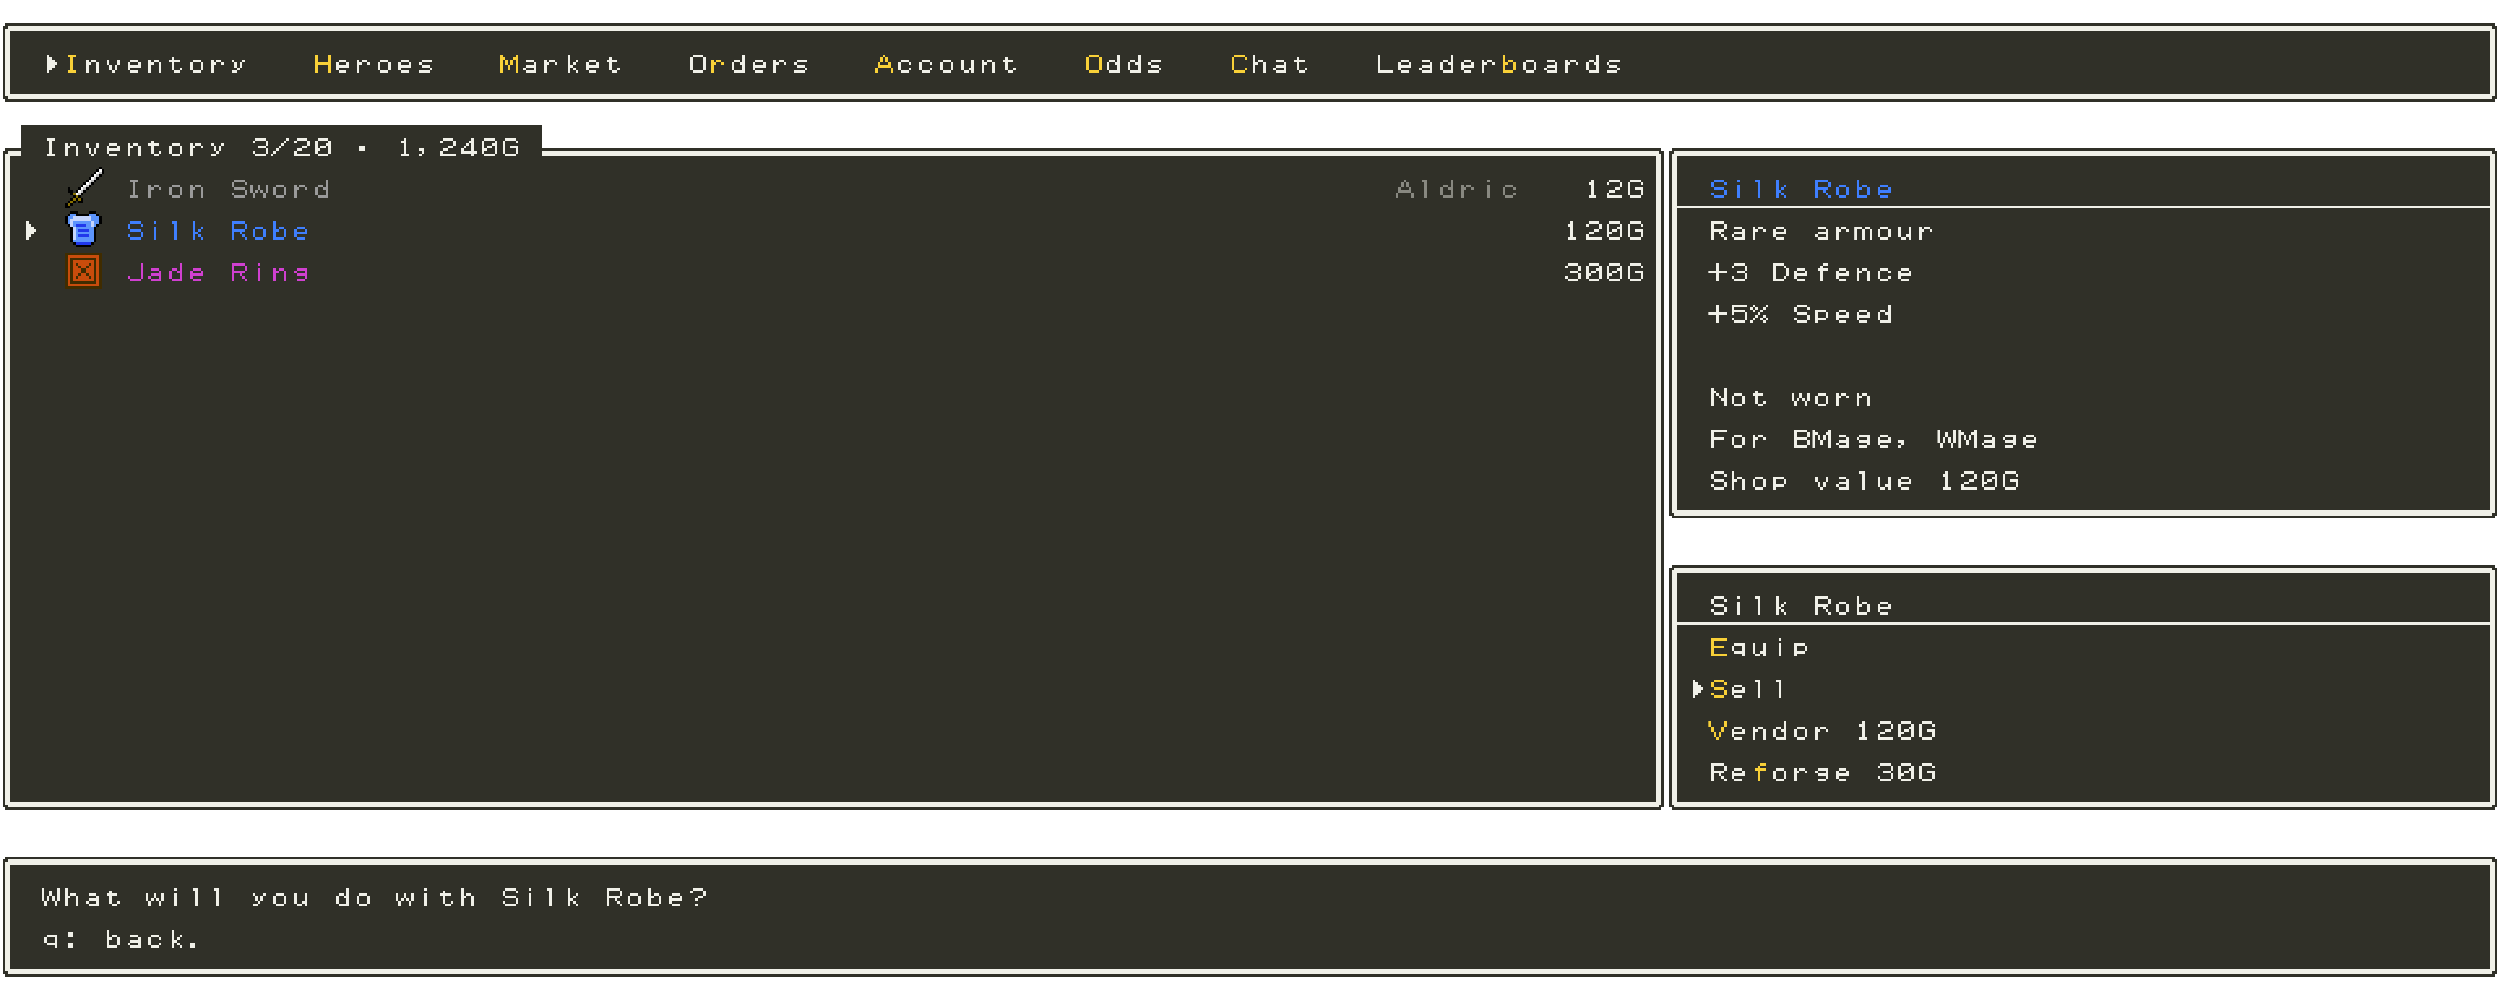
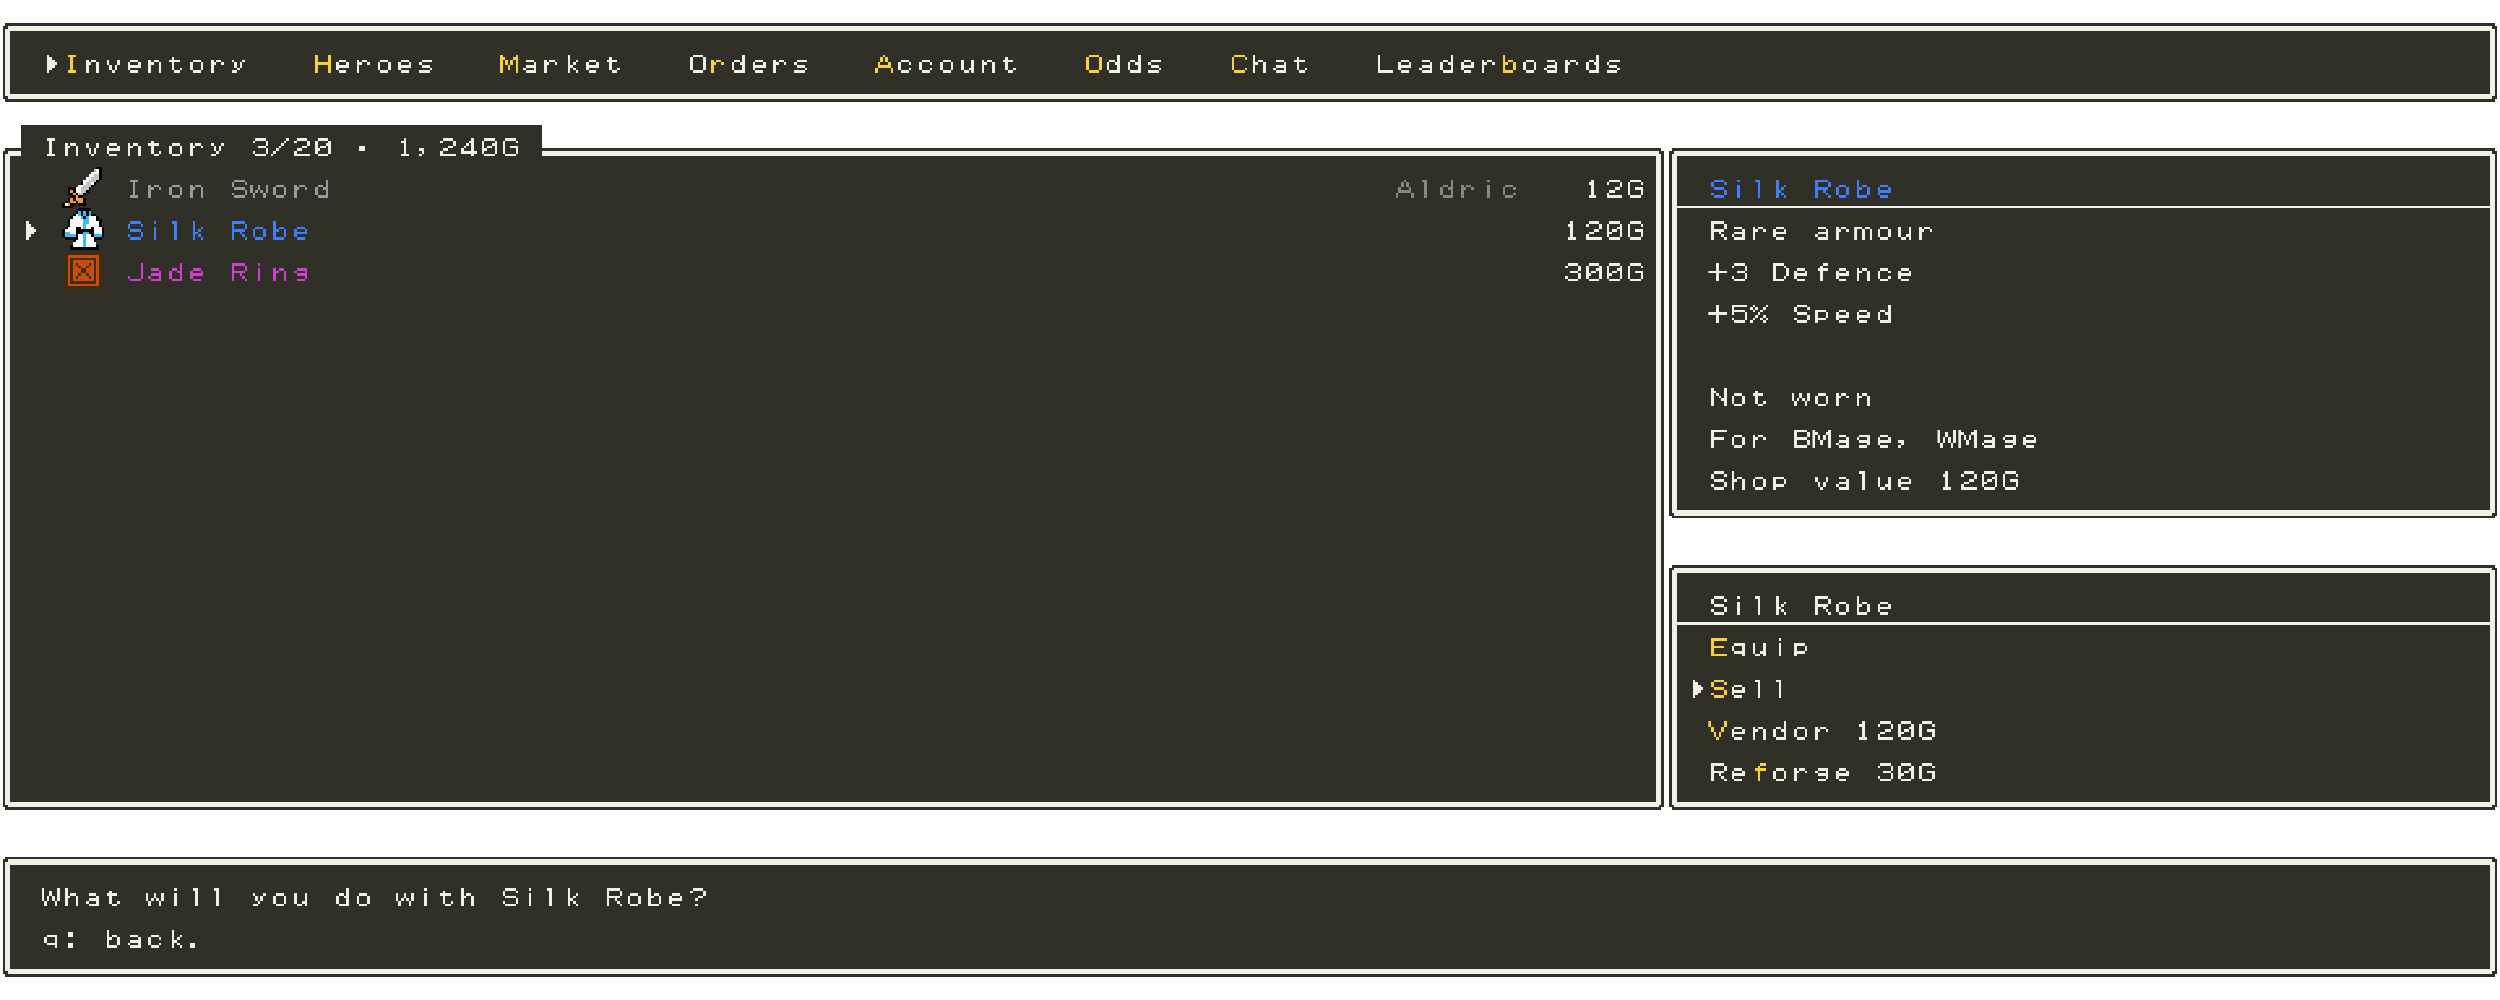
<svg xmlns="http://www.w3.org/2000/svg" viewBox="0 0 960 384" width="960" height="384" shape-rendering="crispEdges">
  <defs>
    <symbol id="g0">
      <path d="M2 5h1v1h-1zM2 6h2v1h-2zM2 7h3v1h-3zM2 8h4v1h-4zM2 9h3v1h-3zM2 10h2v1h-2zM2 11h1v1h-1z" />
    </symbol>
    <symbol id="g1">
      <path d="M2 5h3v1h-3zM3 6h1v1h-1zM3 7h1v1h-1zM3 8h1v1h-1zM3 9h1v1h-1zM3 10h1v1h-1zM2 11h3v1h-3z" />
    </symbol>
    <symbol id="g2">
      <path d="M1 7h1v1h-1zM3 7h2v1h-2zM1 8h2v1h-2zM5 8h1v1h-1zM1 9h1v1h-1zM5 9h1v1h-1zM1 10h1v1h-1zM5 10h1v1h-1zM1 11h1v1h-1zM5 11h1v1h-1z" />
    </symbol>
    <symbol id="g3">
      <path d="M1 7h1v1h-1zM5 7h1v1h-1zM1 8h1v1h-1zM5 8h1v1h-1zM2 9h1v1h-1zM4 9h1v1h-1zM2 10h1v1h-1zM4 10h1v1h-1zM3 11h1v1h-1z" />
    </symbol>
    <symbol id="g4">
      <path d="M2 7h3v1h-3zM1 8h1v1h-1zM5 8h1v1h-1zM1 9h5v1h-5zM1 10h1v1h-1zM2 11h3v1h-3z" />
    </symbol>
    <symbol id="g5">
      <path d="M2 6h1v1h-1zM1 7h4v1h-4zM2 8h1v1h-1zM2 9h1v1h-1zM2 10h1v1h-1zM5 10h1v1h-1zM3 11h2v1h-2z" />
    </symbol>
    <symbol id="g6">
      <path d="M2 7h3v1h-3zM1 8h1v1h-1zM5 8h1v1h-1zM1 9h1v1h-1zM5 9h1v1h-1zM1 10h1v1h-1zM5 10h1v1h-1zM2 11h3v1h-3z" />
    </symbol>
    <symbol id="g7">
      <path d="M1 7h1v1h-1zM3 7h2v1h-2zM1 8h2v1h-2zM5 8h1v1h-1zM1 9h1v1h-1zM1 10h1v1h-1zM1 11h1v1h-1z" />
    </symbol>
    <symbol id="g8">
      <path d="M1 7h1v1h-1zM5 7h1v1h-1zM2 8h1v1h-1zM4 8h1v1h-1zM2 9h1v1h-1zM4 9h1v1h-1zM3 10h1v1h-1zM1 11h2v1h-2z" />
    </symbol>
    <symbol id="g9">
      <path d="M1 5h1v1h-1zM6 5h1v1h-1zM1 6h1v1h-1zM6 6h1v1h-1zM1 7h1v1h-1zM6 7h1v1h-1zM1 8h6v1h-6zM1 9h1v1h-1zM6 9h1v1h-1zM1 10h1v1h-1zM6 10h1v1h-1zM1 11h1v1h-1zM6 11h1v1h-1z" />
    </symbol>
    <symbol id="g10">
      <path d="M2 7h4v1h-4zM1 8h1v1h-1zM2 9h3v1h-3zM5 10h1v1h-1zM1 11h4v1h-4z" />
    </symbol>
    <symbol id="g11">
      <path d="M0 5h1v1h-1zM6 5h1v1h-1zM0 6h2v1h-2zM5 6h2v1h-2zM0 7h1v1h-1zM2 7h1v1h-1zM4 7h1v1h-1zM6 7h1v1h-1zM0 8h1v1h-1zM2 8h1v1h-1zM4 8h1v1h-1zM6 8h1v1h-1zM0 9h1v1h-1zM3 9h1v1h-1zM6 9h1v1h-1zM0 10h1v1h-1zM3 10h1v1h-1zM6 10h1v1h-1zM0 11h1v1h-1zM6 11h1v1h-1z" />
    </symbol>
    <symbol id="g12">
      <path d="M2 7h3v1h-3zM5 8h1v1h-1zM2 9h4v1h-4zM1 10h1v1h-1zM5 10h1v1h-1zM2 11h4v1h-4z" />
    </symbol>
    <symbol id="g13">
      <path d="M2 5h1v1h-1zM2 6h1v1h-1zM2 7h1v1h-1zM5 7h1v1h-1zM2 8h1v1h-1zM4 8h1v1h-1zM2 9h2v1h-2zM2 10h1v1h-1zM4 10h1v1h-1zM2 11h1v1h-1zM5 11h1v1h-1z" />
    </symbol>
    <symbol id="g14">
      <path d="M2 5h4v1h-4zM1 6h1v1h-1zM6 6h1v1h-1zM1 7h1v1h-1zM6 7h1v1h-1zM1 8h1v1h-1zM6 8h1v1h-1zM1 9h1v1h-1zM6 9h1v1h-1zM1 10h1v1h-1zM6 10h1v1h-1zM2 11h4v1h-4z" />
    </symbol>
    <symbol id="g15">
      <path d="M5 5h1v1h-1zM5 6h1v1h-1zM2 7h2v1h-2zM5 7h1v1h-1zM1 8h1v1h-1zM4 8h2v1h-2zM1 9h1v1h-1zM5 9h1v1h-1zM1 10h1v1h-1zM5 10h1v1h-1zM2 11h4v1h-4z" />
    </symbol>
    <symbol id="g16">
      <path d="M3 5h1v1h-1zM2 6h1v1h-1zM4 6h1v1h-1zM2 7h1v1h-1zM4 7h1v1h-1zM1 8h1v1h-1zM5 8h1v1h-1zM1 9h5v1h-5zM0 10h1v1h-1zM6 10h1v1h-1zM0 11h1v1h-1zM6 11h1v1h-1z" />
    </symbol>
    <symbol id="g17">
      <path d="M2 7h3v1h-3zM1 8h1v1h-1zM5 8h1v1h-1zM1 9h1v1h-1zM1 10h1v1h-1zM5 10h1v1h-1zM2 11h3v1h-3z" />
    </symbol>
    <symbol id="g18">
      <path d="M1 7h1v1h-1zM5 7h1v1h-1zM1 8h1v1h-1zM5 8h1v1h-1zM1 9h1v1h-1zM5 9h1v1h-1zM1 10h1v1h-1zM4 10h2v1h-2zM2 11h2v1h-2zM5 11h1v1h-1z" />
    </symbol>
    <symbol id="g19">
      <path d="M2 5h4v1h-4zM1 6h1v1h-1zM6 6h1v1h-1zM1 7h1v1h-1zM1 8h1v1h-1zM1 9h1v1h-1zM1 10h1v1h-1zM6 10h1v1h-1zM2 11h4v1h-4z" />
    </symbol>
    <symbol id="g20">
      <path d="M1 5h1v1h-1zM1 6h1v1h-1zM1 7h1v1h-1zM3 7h2v1h-2zM1 8h2v1h-2zM5 8h1v1h-1zM1 9h1v1h-1zM5 9h1v1h-1zM1 10h1v1h-1zM5 10h1v1h-1zM1 11h1v1h-1zM5 11h1v1h-1z" />
    </symbol>
    <symbol id="g21">
      <path d="M1 5h1v1h-1zM1 6h1v1h-1zM1 7h1v1h-1zM1 8h1v1h-1zM1 9h1v1h-1zM1 10h1v1h-1zM1 11h6v1h-6z" />
    </symbol>
    <symbol id="g22">
      <path d="M1 5h1v1h-1zM1 6h1v1h-1zM1 7h1v1h-1zM3 7h2v1h-2zM1 8h2v1h-2zM5 8h1v1h-1zM1 9h1v1h-1zM5 9h1v1h-1zM1 10h1v1h-1zM5 10h1v1h-1zM1 11h4v1h-4z" />
    </symbol>
    <symbol id="g23">
      <path d="M2 5h4v1h-4zM1 6h1v1h-1zM6 6h1v1h-1zM6 7h1v1h-1zM3 8h3v1h-3zM6 9h1v1h-1zM1 10h1v1h-1zM6 10h1v1h-1zM2 11h4v1h-4z" />
    </symbol>
    <symbol id="g24">
      <path d="M6 5h1v1h-1zM5 6h1v1h-1zM4 7h1v1h-1zM3 8h1v1h-1zM2 9h1v1h-1zM1 10h1v1h-1zM0 11h1v1h-1z" />
    </symbol>
    <symbol id="g25">
      <path d="M2 5h4v1h-4zM1 6h1v1h-1zM6 6h1v1h-1zM6 7h1v1h-1zM4 8h2v1h-2zM2 9h2v1h-2zM1 10h1v1h-1zM1 11h6v1h-6z" />
    </symbol>
    <symbol id="g26">
      <path d="M2 5h4v1h-4zM1 6h1v1h-1zM6 6h1v1h-1zM1 7h1v1h-1zM5 7h2v1h-2zM1 8h1v1h-1zM3 8h2v1h-2zM6 8h1v1h-1zM1 9h2v1h-2zM6 9h1v1h-1zM1 10h1v1h-1zM6 10h1v1h-1zM2 11h4v1h-4z" />
    </symbol>
    <symbol id="g27">
      <path d="M2 8h2v1h-2zM2 9h2v1h-2z" />
    </symbol>
    <symbol id="g28">
      <path d="M3 5h1v1h-1zM2 6h2v1h-2zM3 7h1v1h-1zM3 8h1v1h-1zM3 9h1v1h-1zM3 10h1v1h-1zM2 11h3v1h-3z" />
    </symbol>
    <symbol id="g29">
      <path d="M1 9h2v1h-2zM2 10h1v1h-1zM1 11h1v1h-1z" />
    </symbol>
    <symbol id="g30">
      <path d="M5 5h1v1h-1zM4 6h2v1h-2zM3 7h1v1h-1zM5 7h1v1h-1zM2 8h1v1h-1zM5 8h1v1h-1zM1 9h1v1h-1zM5 9h1v1h-1zM1 10h6v1h-6zM5 11h1v1h-1z" />
    </symbol>
    <symbol id="g31">
      <path d="M2 5h4v1h-4zM1 6h1v1h-1zM6 6h1v1h-1zM1 7h1v1h-1zM1 8h1v1h-1zM4 8h3v1h-3zM1 9h1v1h-1zM6 9h1v1h-1zM1 10h1v1h-1zM6 10h1v1h-1zM2 11h4v1h-4z" />
    </symbol>
    <symbol id="g32">
      <path d="M2 5h4v1h-4zM1 6h1v1h-1zM6 6h1v1h-1zM1 7h1v1h-1zM2 8h4v1h-4zM6 9h1v1h-1zM1 10h1v1h-1zM6 10h1v1h-1zM2 11h4v1h-4z" />
    </symbol>
    <symbol id="g33">
      <path d="M0 7h1v1h-1zM3 7h1v1h-1zM6 7h1v1h-1zM0 8h1v1h-1zM3 8h1v1h-1zM6 8h1v1h-1zM0 9h1v1h-1zM2 9h1v1h-1zM4 9h1v1h-1zM6 9h1v1h-1zM1 10h1v1h-1zM5 10h1v1h-1zM1 11h1v1h-1zM5 11h1v1h-1z" />
    </symbol>
    <symbol id="g34">
      <path d="M2 5h2v1h-2zM3 6h1v1h-1zM3 7h1v1h-1zM3 8h1v1h-1zM3 9h1v1h-1zM3 10h1v1h-1zM3 11h1v1h-1z" />
    </symbol>
    <symbol id="g35">
      <path d="M3 5h1v1h-1zM3 7h1v1h-1zM3 8h1v1h-1zM3 9h1v1h-1zM3 10h1v1h-1zM3 11h1v1h-1z" />
    </symbol>
    <symbol id="g36">
      <path d="M1 5h5v1h-5zM1 6h1v1h-1zM6 6h1v1h-1zM1 7h1v1h-1zM6 7h1v1h-1zM1 8h5v1h-5zM1 9h1v1h-1zM4 9h1v1h-1zM1 10h1v1h-1zM5 10h1v1h-1zM1 11h1v1h-1zM6 11h1v1h-1z" />
    </symbol>
    <symbol id="g37">
      <path d="M6 5h1v1h-1zM6 6h1v1h-1zM6 7h1v1h-1zM6 8h1v1h-1zM6 9h1v1h-1zM1 10h1v1h-1zM6 10h1v1h-1zM2 11h4v1h-4z" />
    </symbol>
    <symbol id="g38">
      <path d="M2 7h4v1h-4zM1 8h1v1h-1zM5 8h1v1h-1zM2 9h4v1h-4zM5 10h1v1h-1zM2 11h3v1h-3z" />
    </symbol>
    <symbol id="g39">
      <path d="M0 7h3v1h-3zM4 7h2v1h-2zM0 8h1v1h-1zM3 8h1v1h-1zM6 8h1v1h-1zM0 9h1v1h-1zM3 9h1v1h-1zM6 9h1v1h-1zM0 10h1v1h-1zM3 10h1v1h-1zM6 10h1v1h-1zM0 11h1v1h-1zM3 11h1v1h-1zM6 11h1v1h-1z" />
    </symbol>
    <symbol id="g40">
      <path d="M3 5h1v1h-1zM3 6h1v1h-1zM3 7h1v1h-1zM0 8h7v1h-7zM3 9h1v1h-1zM3 10h1v1h-1zM3 11h1v1h-1z" />
    </symbol>
    <symbol id="g41">
      <path d="M1 5h4v1h-4zM1 6h1v1h-1zM5 6h1v1h-1zM1 7h1v1h-1zM6 7h1v1h-1zM1 8h1v1h-1zM6 8h1v1h-1zM1 9h1v1h-1zM6 9h1v1h-1zM1 10h1v1h-1zM5 10h1v1h-1zM1 11h4v1h-4z" />
    </symbol>
    <symbol id="g42">
      <path d="M4 5h2v1h-2zM3 6h1v1h-1zM2 7h4v1h-4zM3 8h1v1h-1zM3 9h1v1h-1zM3 10h1v1h-1zM3 11h1v1h-1z" />
    </symbol>
    <symbol id="g43">
      <path d="M1 5h6v1h-6zM1 6h1v1h-1zM1 7h5v1h-5zM1 8h1v1h-1zM6 8h1v1h-1zM6 9h1v1h-1zM1 10h1v1h-1zM6 10h1v1h-1zM2 11h4v1h-4z" />
    </symbol>
    <symbol id="g44">
      <path d="M1 5h1v1h-1zM6 5h1v1h-1zM0 6h1v1h-1zM2 6h1v1h-1zM5 6h1v1h-1zM1 7h1v1h-1zM4 7h1v1h-1zM3 8h1v1h-1zM2 9h1v1h-1zM5 9h1v1h-1zM1 10h1v1h-1zM4 10h1v1h-1zM6 10h1v1h-1zM0 11h1v1h-1zM5 11h1v1h-1z" />
    </symbol>
    <symbol id="g45">
      <path d="M1 7h4v1h-4zM1 8h1v1h-1zM5 8h1v1h-1zM1 9h1v1h-1zM5 9h1v1h-1zM1 10h4v1h-4zM1 11h1v1h-1z" />
    </symbol>
    <symbol id="g46">
      <path d="M1 5h1v1h-1zM6 5h1v1h-1zM1 6h2v1h-2zM6 6h1v1h-1zM1 7h1v1h-1zM3 7h1v1h-1zM6 7h1v1h-1zM1 8h1v1h-1zM4 8h1v1h-1zM6 8h1v1h-1zM1 9h1v1h-1zM5 9h2v1h-2zM1 10h1v1h-1zM6 10h1v1h-1zM1 11h1v1h-1zM6 11h1v1h-1z" />
    </symbol>
    <symbol id="g47">
      <path d="M1 5h6v1h-6zM1 6h1v1h-1zM1 7h1v1h-1zM1 8h5v1h-5zM1 9h1v1h-1zM1 10h1v1h-1zM1 11h1v1h-1z" />
    </symbol>
    <symbol id="g48">
      <path d="M1 5h5v1h-5zM1 6h1v1h-1zM6 6h1v1h-1zM1 7h1v1h-1zM6 7h1v1h-1zM1 8h5v1h-5zM1 9h1v1h-1zM6 9h1v1h-1zM1 10h1v1h-1zM6 10h1v1h-1zM1 11h5v1h-5z" />
    </symbol>
    <symbol id="g49">
      <path d="M0 5h1v1h-1zM6 5h1v1h-1zM0 6h1v1h-1zM3 6h1v1h-1zM6 6h1v1h-1zM0 7h1v1h-1zM3 7h1v1h-1zM6 7h1v1h-1zM0 8h1v1h-1zM2 8h1v1h-1zM4 8h1v1h-1zM6 8h1v1h-1zM0 9h1v1h-1zM2 9h1v1h-1zM4 9h1v1h-1zM6 9h1v1h-1zM1 10h1v1h-1zM5 10h1v1h-1zM1 11h1v1h-1zM5 11h1v1h-1z" />
    </symbol>
    <symbol id="g50">
      <path d="M1 5h6v1h-6zM1 6h1v1h-1zM1 7h1v1h-1zM1 8h5v1h-5zM1 9h1v1h-1zM1 10h1v1h-1zM1 11h6v1h-6z" />
    </symbol>
    <symbol id="g51">
      <path d="M2 7h4v1h-4zM1 8h1v1h-1zM5 8h1v1h-1zM1 9h1v1h-1zM5 9h1v1h-1zM2 10h4v1h-4zM5 11h1v1h-1z" />
    </symbol>
    <symbol id="g52">
      <path d="M0 5h1v1h-1zM6 5h1v1h-1zM0 6h1v1h-1zM6 6h1v1h-1zM1 7h1v1h-1zM5 7h1v1h-1zM1 8h1v1h-1zM5 8h1v1h-1zM2 9h1v1h-1zM4 9h1v1h-1zM2 10h1v1h-1zM4 10h1v1h-1zM3 11h1v1h-1z" />
    </symbol>
    <symbol id="g53">
      <path d="M2 5h4v1h-4zM1 6h1v1h-1zM6 6h1v1h-1zM6 7h1v1h-1zM4 8h2v1h-2zM3 9h1v1h-1zM3 11h1v1h-1z" />
    </symbol>
    <symbol id="g54">
      <path d="M2 6h2v1h-2zM2 7h2v1h-2zM2 10h2v1h-2zM2 11h2v1h-2z" />
    </symbol>
    <symbol id="g55">
      <path d="M1 10h2v1h-2zM1 11h2v1h-2z" />
    </symbol>
  </defs>
  <g id="w-tab">
    <path fill="#303028" d="M2 9H958V10H959V38H958V39H2V38H1V10H2Z" />
    <g fill="#f0f0e8">
      <rect x="3" y="10" width="954" height="1" />
      <rect x="2" y="11" width="956" height="1" />
      <rect x="2" y="36" width="956" height="1" />
      <rect x="3" y="37" width="954" height="1" />
      <rect x="2" y="12" width="2" height="24" />
      <rect x="956" y="12" width="2" height="24" />
    </g>
    <use href="#g0" x="16" y="16" fill="#f0f0e8" />
    <use href="#g1" x="24" y="16" fill="#f8d038" />
    <use href="#g2" x="32" y="16" fill="#f0f0e8" />
    <use href="#g3" x="40" y="16" fill="#f0f0e8" />
    <use href="#g4" x="48" y="16" fill="#f0f0e8" />
    <use href="#g2" x="56" y="16" fill="#f0f0e8" />
    <use href="#g5" x="64" y="16" fill="#f0f0e8" />
    <use href="#g6" x="72" y="16" fill="#f0f0e8" />
    <use href="#g7" x="80" y="16" fill="#f0f0e8" />
    <use href="#g8" x="88" y="16" fill="#f0f0e8" />
    <use href="#g9" x="120" y="16" fill="#f8d038" />
    <use href="#g4" x="128" y="16" fill="#f0f0e8" />
    <use href="#g7" x="136" y="16" fill="#f0f0e8" />
    <use href="#g6" x="144" y="16" fill="#f0f0e8" />
    <use href="#g4" x="152" y="16" fill="#f0f0e8" />
    <use href="#g10" x="160" y="16" fill="#f0f0e8" />
    <use href="#g11" x="192" y="16" fill="#f8d038" />
    <use href="#g12" x="200" y="16" fill="#f0f0e8" />
    <use href="#g7" x="208" y="16" fill="#f0f0e8" />
    <use href="#g13" x="216" y="16" fill="#f0f0e8" />
    <use href="#g4" x="224" y="16" fill="#f0f0e8" />
    <use href="#g5" x="232" y="16" fill="#f0f0e8" />
    <use href="#g14" x="264" y="16" fill="#f0f0e8" />
    <use href="#g7" x="272" y="16" fill="#f8d038" />
    <use href="#g15" x="280" y="16" fill="#f0f0e8" />
    <use href="#g4" x="288" y="16" fill="#f0f0e8" />
    <use href="#g7" x="296" y="16" fill="#f0f0e8" />
    <use href="#g10" x="304" y="16" fill="#f0f0e8" />
    <use href="#g16" x="336" y="16" fill="#f8d038" />
    <use href="#g17" x="344" y="16" fill="#f0f0e8" />
    <use href="#g17" x="352" y="16" fill="#f0f0e8" />
    <use href="#g6" x="360" y="16" fill="#f0f0e8" />
    <use href="#g18" x="368" y="16" fill="#f0f0e8" />
    <use href="#g2" x="376" y="16" fill="#f0f0e8" />
    <use href="#g5" x="384" y="16" fill="#f0f0e8" />
    <use href="#g14" x="416" y="16" fill="#f8d038" />
    <use href="#g15" x="424" y="16" fill="#f0f0e8" />
    <use href="#g15" x="432" y="16" fill="#f0f0e8" />
    <use href="#g10" x="440" y="16" fill="#f0f0e8" />
    <use href="#g19" x="472" y="16" fill="#f8d038" />
    <use href="#g20" x="480" y="16" fill="#f0f0e8" />
    <use href="#g12" x="488" y="16" fill="#f0f0e8" />
    <use href="#g5" x="496" y="16" fill="#f0f0e8" />
    <use href="#g21" x="528" y="16" fill="#f0f0e8" />
    <use href="#g4" x="536" y="16" fill="#f0f0e8" />
    <use href="#g12" x="544" y="16" fill="#f0f0e8" />
    <use href="#g15" x="552" y="16" fill="#f0f0e8" />
    <use href="#g4" x="560" y="16" fill="#f0f0e8" />
    <use href="#g7" x="568" y="16" fill="#f0f0e8" />
    <use href="#g22" x="576" y="16" fill="#f8d038" />
    <use href="#g6" x="584" y="16" fill="#f0f0e8" />
    <use href="#g12" x="592" y="16" fill="#f0f0e8" />
    <use href="#g7" x="600" y="16" fill="#f0f0e8" />
    <use href="#g15" x="608" y="16" fill="#f0f0e8" />
    <use href="#g10" x="616" y="16" fill="#f0f0e8" />
  </g>
  <g id="w-list" transform="translate(0 48)">
    <path fill="#303028" d="M2 9H638V10H639V262H638V263H2V262H1V10H2Z" />
    <g fill="#f0f0e8">
      <rect x="3" y="10" width="634" height="1" />
      <rect x="2" y="11" width="636" height="1" />
      <rect x="2" y="260" width="636" height="1" />
      <rect x="3" y="261" width="634" height="1" />
      <rect x="2" y="12" width="2" height="248" />
      <rect x="636" y="12" width="2" height="248" />
    </g>
    <rect x="8" y="0" width="200" height="16" fill="#303028" />
    <use href="#g1" x="16" y="0" fill="#f0f0e8" />
    <use href="#g2" x="24" y="0" fill="#f0f0e8" />
    <use href="#g3" x="32" y="0" fill="#f0f0e8" />
    <use href="#g4" x="40" y="0" fill="#f0f0e8" />
    <use href="#g2" x="48" y="0" fill="#f0f0e8" />
    <use href="#g5" x="56" y="0" fill="#f0f0e8" />
    <use href="#g6" x="64" y="0" fill="#f0f0e8" />
    <use href="#g7" x="72" y="0" fill="#f0f0e8" />
    <use href="#g8" x="80" y="0" fill="#f0f0e8" />
    <use href="#g23" x="96" y="0" fill="#f0f0e8" />
    <use href="#g24" x="104" y="0" fill="#f0f0e8" />
    <use href="#g25" x="112" y="0" fill="#f0f0e8" />
    <use href="#g26" x="120" y="0" fill="#f0f0e8" />
    <use href="#g27" x="136" y="0" fill="#f0f0e8" />
    <use href="#g28" x="152" y="0" fill="#f0f0e8" />
    <use href="#g29" x="160" y="0" fill="#f0f0e8" />
    <use href="#g25" x="168" y="0" fill="#f0f0e8" />
    <use href="#g30" x="176" y="0" fill="#f0f0e8" />
    <use href="#g26" x="184" y="0" fill="#f0f0e8" />
    <use href="#g31" x="192" y="0" fill="#f0f0e8" />
    <g transform="translate(24 16)">
-       <path fill="#000000" d="M14 0h1v1h-1zM13 1h1v1h-1zM15 1h1v1h-1zM12 2h1v1h-1zM15 2h1v1h-1zM11 3h1v1h-1zM14 3h1v1h-1zM10 4h1v1h-1zM13 4h1v1h-1zM9 5h1v1h-1zM12 5h1v1h-1zM8 6h1v1h-1zM11 6h1v1h-1zM7 7h1v1h-1zM10 7h1v1h-1zM2 8h1v1h-1zM6 8h1v1h-1zM9 8h1v1h-1zM2 9h2v1h-2zM5 9h1v1h-1zM8 9h1v1h-1zM3 10h1v1h-1zM7 10h1v1h-1zM4 11h1v1h-1zM6 11h1v1h-1zM3 12h1v1h-1zM5 12h1v1h-1zM7 12h1v1h-1zM2 13h1v1h-1zM4 13h1v1h-1zM6 13h2v1h-2zM1 14h1v1h-1zM3 14h1v1h-1zM1 15h2v1h-2z" />
-       <path fill="#887000" d="M4 10h1v1h-1zM5 11h1v1h-1zM4 12h1v1h-1zM6 12h1v1h-1zM3 13h1v1h-1zM2 14h1v1h-1z" />
-       <path fill="#bcbcbc" d="M14 2h1v1h-1zM13 3h1v1h-1zM12 4h1v1h-1zM11 5h1v1h-1zM10 6h1v1h-1zM9 7h1v1h-1zM8 8h1v1h-1zM7 9h1v1h-1zM6 10h1v1h-1z" />
-       <path fill="#fcfcfc" d="M14 1h1v1h-1zM13 2h1v1h-1zM12 3h1v1h-1zM11 4h1v1h-1zM10 5h1v1h-1zM9 6h1v1h-1zM8 7h1v1h-1zM7 8h1v1h-1zM6 9h1v1h-1zM5 10h1v1h-1z" />
+       <path fill="#000000" d="M13 0h2v1h-2zM14 1h1v1h-1zM14 2h1v1h-1zM14 3h1v1h-1zM14 4h1v1h-1zM13 5h1v1h-1zM7 6h1v1h-1zM12 6h1v1h-1zM11 7h1v1h-1zM2 8h3v1h-3zM10 8h1v1h-1zM2 9h1v1h-1zM4 9h1v1h-1zM9 9h1v1h-1zM2 10h2v1h-2zM5 10h1v1h-1zM8 10h1v1h-1zM3 11h2v1h-2zM6 11h2v1h-2zM2 12h1v1h-1zM4 12h1v1h-1zM8 12h1v1h-1zM1 13h2v1h-2zM5 13h1v1h-1zM8 13h1v1h-1zM0 14h1v1h-1zM3 14h2v1h-2zM6 14h3v1h-3zM0 15h4v1h-4z" />
+       <path fill="#c4c4c4" d="M12 1h1v1h-1zM12 3h2v1h-2zM11 4h3v1h-3zM10 5h3v1h-3zM9 6h2v1h-2zM8 7h3v1h-3zM7 8h3v1h-3zM7 9h2v1h-2zM6 10h2v1h-2z" />
+       <path fill="#fc9838" d="M3 9h1v1h-1zM4 10h1v1h-1zM5 11h1v1h-1zM3 12h1v1h-1zM5 12h3v1h-3zM3 13h2v1h-2zM6 13h2v1h-2zM2 14h1v1h-1z" />
+       <path fill="#fcfcfc" d="M13 1h1v1h-1zM11 2h3v1h-3zM10 3h2v1h-2zM9 4h2v1h-2zM8 5h2v1h-2zM8 6h1v1h-1zM11 6h1v1h-1zM6 7h2v1h-2zM5 8h2v1h-2zM5 9h2v1h-2zM1 14h1v1h-1z" />
    </g>
    <use href="#g1" x="48" y="16" fill="#9a9a9a" />
    <use href="#g7" x="56" y="16" fill="#9a9a9a" />
    <use href="#g6" x="64" y="16" fill="#9a9a9a" />
    <use href="#g2" x="72" y="16" fill="#9a9a9a" />
    <use href="#g32" x="88" y="16" fill="#9a9a9a" />
    <use href="#g33" x="96" y="16" fill="#9a9a9a" />
    <use href="#g6" x="104" y="16" fill="#9a9a9a" />
    <use href="#g7" x="112" y="16" fill="#9a9a9a" />
    <use href="#g15" x="120" y="16" fill="#9a9a9a" />
    <use href="#g16" x="536" y="16" fill="#888880" />
    <use href="#g34" x="544" y="16" fill="#888880" />
    <use href="#g15" x="552" y="16" fill="#888880" />
    <use href="#g7" x="560" y="16" fill="#888880" />
    <use href="#g35" x="568" y="16" fill="#888880" />
    <use href="#g17" x="576" y="16" fill="#888880" />
    <use href="#g28" x="608" y="16" fill="#f0f0e8" />
    <use href="#g25" x="616" y="16" fill="#f0f0e8" />
    <use href="#g31" x="624" y="16" fill="#f0f0e8" />
    <use href="#g0" x="8" y="32" fill="#f0f0e8" />
    <g transform="translate(24 32)">
-       <path fill="#000000" d="M3 1h3v1h-3zM10 1h3v1h-3zM2 2h1v1h-1zM5 2h5v1h-5zM13 2h1v1h-1zM1 3h1v1h-1zM14 3h1v1h-1zM1 4h1v1h-1zM14 4h1v1h-1zM1 5h1v1h-1zM14 5h1v1h-1zM2 6h1v1h-1zM13 6h1v1h-1zM3 7h1v1h-1zM12 7h1v1h-1zM3 8h1v1h-1zM12 8h1v1h-1zM3 9h1v1h-1zM12 9h1v1h-1zM3 10h1v1h-1zM12 10h1v1h-1zM3 11h1v1h-1zM12 11h1v1h-1zM3 12h1v1h-1zM12 12h1v1h-1zM4 13h1v1h-1zM11 13h1v1h-1zM5 14h6v1h-6z" />
-       <path fill="#2038ec" d="M5 6h4v1h-4zM6 8h4v1h-4zM6 10h4v1h-4zM5 13h6v1h-6z" />
-       <path fill="#5c94fc" d="M3 2h2v1h-2zM10 2h3v1h-3zM2 3h2v1h-2zM11 3h3v1h-3zM2 4h1v1h-1zM11 4h3v1h-3zM2 5h1v1h-1zM4 5h7v1h-7zM12 5h2v1h-2zM4 6h1v1h-1zM9 6h2v1h-2zM12 6h1v1h-1zM5 7h7v1h-7zM5 8h1v1h-1zM10 8h2v1h-2zM5 9h7v1h-7zM5 10h1v1h-1zM10 10h2v1h-2zM5 11h7v1h-7zM4 12h8v1h-8z" />
-       <path fill="#c4d4fc" d="M4 3h7v1h-7zM3 4h8v1h-8zM3 5h1v1h-1zM11 5h1v1h-1zM3 6h1v1h-1zM11 6h1v1h-1zM4 7h1v1h-1zM4 8h1v1h-1zM4 9h1v1h-1zM4 10h1v1h-1zM4 11h1v1h-1z" />
+       <path fill="#000000" d="M6 0h5v1h-5zM5 1h1v1h-1zM7 1h1v1h-1zM9 1h1v1h-1zM4 2h1v1h-1zM7 2h1v1h-1zM9 2h1v1h-1zM11 2h2v1h-2zM3 3h1v1h-1zM8 3h1v1h-1zM13 3h1v1h-1zM2 4h1v1h-1zM13 4h2v1h-2zM2 5h1v1h-1zM14 5h1v1h-1zM2 6h1v1h-1zM14 6h1v1h-1zM1 7h1v1h-1zM5 7h2v1h-2zM11 7h1v1h-1zM15 7h1v1h-1zM0 8h1v1h-1zM5 8h7v1h-7zM15 8h1v1h-1zM0 9h1v1h-1zM5 9h3v1h-3zM10 9h2v1h-2zM15 9h1v1h-1zM0 10h1v1h-1zM5 10h1v1h-1zM11 10h1v1h-1zM15 10h1v1h-1zM1 11h5v1h-5zM12 11h3v1h-3zM4 12h1v1h-1zM12 12h1v1h-1zM3 14h1v1h-1zM13 14h1v1h-1zM3 15h11v1h-11z" />
+       <path fill="#3cbcfc" d="M6 1h1v1h-1zM8 1h1v1h-1zM10 1h1v1h-1zM6 2h1v1h-1zM8 2h1v1h-1zM10 2h1v1h-1zM7 3h1v1h-1zM9 3h1v1h-1zM8 4h2v1h-2zM8 5h2v1h-2zM8 6h1v1h-1zM8 7h1v1h-1zM1 9h2v1h-2zM8 9h2v1h-2zM1 10h4v1h-4zM8 10h1v1h-1zM12 10h3v1h-3zM8 11h1v1h-1zM8 12h1v1h-1zM8 13h1v1h-1zM8 14h1v1h-1z" />
+       <path fill="#fcfcfc" d="M5 2h1v1h-1zM4 3h3v1h-3zM10 3h3v1h-3zM3 4h5v1h-5zM10 4h3v1h-3zM3 5h5v1h-5zM10 5h4v1h-4zM3 6h5v1h-5zM9 6h5v1h-5zM2 7h3v1h-3zM7 7h1v1h-1zM9 7h2v1h-2zM12 7h3v1h-3zM1 8h4v1h-4zM12 8h3v1h-3zM3 9h2v1h-2zM12 9h3v1h-3zM6 10h2v1h-2zM9 10h2v1h-2zM6 11h2v1h-2zM9 11h3v1h-3zM5 12h3v1h-3zM9 12h3v1h-3zM4 13h4v1h-4zM9 13h4v1h-4zM4 14h4v1h-4zM9 14h4v1h-4z" />
    </g>
    <use href="#g32" x="48" y="32" fill="#3f7fff" />
    <use href="#g35" x="56" y="32" fill="#3f7fff" />
    <use href="#g34" x="64" y="32" fill="#3f7fff" />
    <use href="#g13" x="72" y="32" fill="#3f7fff" />
    <use href="#g36" x="88" y="32" fill="#3f7fff" />
    <use href="#g6" x="96" y="32" fill="#3f7fff" />
    <use href="#g22" x="104" y="32" fill="#3f7fff" />
    <use href="#g4" x="112" y="32" fill="#3f7fff" />
    <use href="#g28" x="600" y="32" fill="#f0f0e8" />
    <use href="#g25" x="608" y="32" fill="#f0f0e8" />
    <use href="#g26" x="616" y="32" fill="#f0f0e8" />
    <use href="#g31" x="624" y="32" fill="#f0f0e8" />
    <g transform="translate(24 48)">
      <path fill="#402c00" d="M1 1h14v1h-14zM1 2h1v1h-1zM14 2h1v1h-1zM1 3h1v1h-1zM3 3h10v1h-10zM14 3h1v1h-1zM1 4h1v1h-1zM3 4h1v1h-1zM12 4h1v1h-1zM14 4h1v1h-1zM1 5h1v1h-1zM3 5h1v1h-1zM5 5h1v1h-1zM10 5h1v1h-1zM12 5h1v1h-1zM14 5h1v1h-1zM1 6h1v1h-1zM3 6h1v1h-1zM6 6h1v1h-1zM9 6h1v1h-1zM12 6h1v1h-1zM14 6h1v1h-1zM1 7h1v1h-1zM3 7h1v1h-1zM7 7h2v1h-2zM12 7h1v1h-1zM14 7h1v1h-1zM1 8h1v1h-1zM3 8h1v1h-1zM7 8h2v1h-2zM12 8h1v1h-1zM14 8h1v1h-1zM1 9h1v1h-1zM3 9h1v1h-1zM6 9h1v1h-1zM9 9h1v1h-1zM12 9h1v1h-1zM14 9h1v1h-1zM1 10h1v1h-1zM3 10h1v1h-1zM5 10h1v1h-1zM10 10h1v1h-1zM12 10h1v1h-1zM14 10h1v1h-1zM1 11h1v1h-1zM3 11h1v1h-1zM12 11h1v1h-1zM14 11h1v1h-1zM1 12h1v1h-1zM3 12h10v1h-10zM14 12h1v1h-1zM1 13h1v1h-1zM14 13h1v1h-1zM1 14h14v1h-14z" />
      <path fill="#c84c0c" d="M2 2h12v1h-12zM2 3h1v1h-1zM13 3h1v1h-1zM2 4h1v1h-1zM4 4h8v1h-8zM13 4h1v1h-1zM2 5h1v1h-1zM4 5h1v1h-1zM6 5h4v1h-4zM11 5h1v1h-1zM13 5h1v1h-1zM2 6h1v1h-1zM4 6h2v1h-2zM7 6h2v1h-2zM10 6h2v1h-2zM13 6h1v1h-1zM2 7h1v1h-1zM4 7h3v1h-3zM9 7h3v1h-3zM13 7h1v1h-1zM2 8h1v1h-1zM4 8h3v1h-3zM9 8h3v1h-3zM13 8h1v1h-1zM2 9h1v1h-1zM4 9h2v1h-2zM7 9h2v1h-2zM10 9h2v1h-2zM13 9h1v1h-1zM2 10h1v1h-1zM4 10h1v1h-1zM6 10h4v1h-4zM11 10h1v1h-1zM13 10h1v1h-1zM2 11h1v1h-1zM4 11h8v1h-8zM13 11h1v1h-1zM2 12h1v1h-1zM13 12h1v1h-1zM2 13h12v1h-12z" />
    </g>
    <use href="#g37" x="48" y="48" fill="#d040d0" />
    <use href="#g12" x="56" y="48" fill="#d040d0" />
    <use href="#g15" x="64" y="48" fill="#d040d0" />
    <use href="#g4" x="72" y="48" fill="#d040d0" />
    <use href="#g36" x="88" y="48" fill="#d040d0" />
    <use href="#g35" x="96" y="48" fill="#d040d0" />
    <use href="#g2" x="104" y="48" fill="#d040d0" />
    <use href="#g38" x="112" y="48" fill="#d040d0" />
    <use href="#g23" x="600" y="48" fill="#f0f0e8" />
    <use href="#g26" x="608" y="48" fill="#f0f0e8" />
    <use href="#g26" x="616" y="48" fill="#f0f0e8" />
    <use href="#g31" x="624" y="48" fill="#f0f0e8" />
  </g>
  <g id="w-detail" transform="translate(0 48)">
    <path fill="#303028" d="M642 9H958V10H959V150H958V151H642V150H641V10H642Z" />
    <g fill="#f0f0e8">
      <rect x="643" y="10" width="314" height="1" />
      <rect x="642" y="11" width="316" height="1" />
      <rect x="642" y="148" width="316" height="1" />
      <rect x="643" y="149" width="314" height="1" />
      <rect x="642" y="12" width="2" height="136" />
      <rect x="956" y="12" width="2" height="136" />
    </g>
    <use href="#g32" x="656" y="16" fill="#3f7fff" />
    <use href="#g35" x="664" y="16" fill="#3f7fff" />
    <use href="#g34" x="672" y="16" fill="#3f7fff" />
    <use href="#g13" x="680" y="16" fill="#3f7fff" />
    <use href="#g36" x="696" y="16" fill="#3f7fff" />
    <use href="#g6" x="704" y="16" fill="#3f7fff" />
    <use href="#g22" x="712" y="16" fill="#3f7fff" />
    <use href="#g4" x="720" y="16" fill="#3f7fff" />
    <rect x="642" y="31" width="316" height="1" fill="#f0f0e8" />
    <use href="#g36" x="656" y="32" fill="#f0f0e8" />
    <use href="#g12" x="664" y="32" fill="#f0f0e8" />
    <use href="#g7" x="672" y="32" fill="#f0f0e8" />
    <use href="#g4" x="680" y="32" fill="#f0f0e8" />
    <use href="#g12" x="696" y="32" fill="#f0f0e8" />
    <use href="#g7" x="704" y="32" fill="#f0f0e8" />
    <use href="#g39" x="712" y="32" fill="#f0f0e8" />
    <use href="#g6" x="720" y="32" fill="#f0f0e8" />
    <use href="#g18" x="728" y="32" fill="#f0f0e8" />
    <use href="#g7" x="736" y="32" fill="#f0f0e8" />
    <use href="#g40" x="656" y="48" fill="#f0f0e8" />
    <use href="#g23" x="664" y="48" fill="#f0f0e8" />
    <use href="#g41" x="680" y="48" fill="#f0f0e8" />
    <use href="#g4" x="688" y="48" fill="#f0f0e8" />
    <use href="#g42" x="696" y="48" fill="#f0f0e8" />
    <use href="#g4" x="704" y="48" fill="#f0f0e8" />
    <use href="#g2" x="712" y="48" fill="#f0f0e8" />
    <use href="#g17" x="720" y="48" fill="#f0f0e8" />
    <use href="#g4" x="728" y="48" fill="#f0f0e8" />
    <use href="#g40" x="656" y="64" fill="#f0f0e8" />
    <use href="#g43" x="664" y="64" fill="#f0f0e8" />
    <use href="#g44" x="672" y="64" fill="#f0f0e8" />
    <use href="#g32" x="688" y="64" fill="#f0f0e8" />
    <use href="#g45" x="696" y="64" fill="#f0f0e8" />
    <use href="#g4" x="704" y="64" fill="#f0f0e8" />
    <use href="#g4" x="712" y="64" fill="#f0f0e8" />
    <use href="#g15" x="720" y="64" fill="#f0f0e8" />
    <use href="#g46" x="656" y="96" fill="#f0f0e8" />
    <use href="#g6" x="664" y="96" fill="#f0f0e8" />
    <use href="#g5" x="672" y="96" fill="#f0f0e8" />
    <use href="#g33" x="688" y="96" fill="#f0f0e8" />
    <use href="#g6" x="696" y="96" fill="#f0f0e8" />
    <use href="#g7" x="704" y="96" fill="#f0f0e8" />
    <use href="#g2" x="712" y="96" fill="#f0f0e8" />
    <use href="#g47" x="656" y="112" fill="#f0f0e8" />
    <use href="#g6" x="664" y="112" fill="#f0f0e8" />
    <use href="#g7" x="672" y="112" fill="#f0f0e8" />
    <use href="#g48" x="688" y="112" fill="#f0f0e8" />
    <use href="#g11" x="696" y="112" fill="#f0f0e8" />
    <use href="#g12" x="704" y="112" fill="#f0f0e8" />
    <use href="#g38" x="712" y="112" fill="#f0f0e8" />
    <use href="#g4" x="720" y="112" fill="#f0f0e8" />
    <use href="#g29" x="728" y="112" fill="#f0f0e8" />
    <use href="#g49" x="744" y="112" fill="#f0f0e8" />
    <use href="#g11" x="752" y="112" fill="#f0f0e8" />
    <use href="#g12" x="760" y="112" fill="#f0f0e8" />
    <use href="#g38" x="768" y="112" fill="#f0f0e8" />
    <use href="#g4" x="776" y="112" fill="#f0f0e8" />
    <use href="#g32" x="656" y="128" fill="#f0f0e8" />
    <use href="#g20" x="664" y="128" fill="#f0f0e8" />
    <use href="#g6" x="672" y="128" fill="#f0f0e8" />
    <use href="#g45" x="680" y="128" fill="#f0f0e8" />
    <use href="#g3" x="696" y="128" fill="#f0f0e8" />
    <use href="#g12" x="704" y="128" fill="#f0f0e8" />
    <use href="#g34" x="712" y="128" fill="#f0f0e8" />
    <use href="#g18" x="720" y="128" fill="#f0f0e8" />
    <use href="#g4" x="728" y="128" fill="#f0f0e8" />
    <use href="#g28" x="744" y="128" fill="#f0f0e8" />
    <use href="#g25" x="752" y="128" fill="#f0f0e8" />
    <use href="#g26" x="760" y="128" fill="#f0f0e8" />
    <use href="#g31" x="768" y="128" fill="#f0f0e8" />
  </g>
  <g id="w-menu" transform="translate(0 208)">
    <path fill="#303028" d="M642 9H958V10H959V102H958V103H642V102H641V10H642Z" />
    <g fill="#f0f0e8">
      <rect x="643" y="10" width="314" height="1" />
      <rect x="642" y="11" width="316" height="1" />
      <rect x="642" y="100" width="316" height="1" />
      <rect x="643" y="101" width="314" height="1" />
      <rect x="642" y="12" width="2" height="88" />
      <rect x="956" y="12" width="2" height="88" />
    </g>
    <use href="#g32" x="656" y="16" fill="#f0f0e8" />
    <use href="#g35" x="664" y="16" fill="#f0f0e8" />
    <use href="#g34" x="672" y="16" fill="#f0f0e8" />
    <use href="#g13" x="680" y="16" fill="#f0f0e8" />
    <use href="#g36" x="696" y="16" fill="#f0f0e8" />
    <use href="#g6" x="704" y="16" fill="#f0f0e8" />
    <use href="#g22" x="712" y="16" fill="#f0f0e8" />
    <use href="#g4" x="720" y="16" fill="#f0f0e8" />
    <rect x="642" y="31" width="316" height="1" fill="#f0f0e8" />
    <use href="#g50" x="656" y="32" fill="#f8d038" />
    <use href="#g51" x="664" y="32" fill="#f0f0e8" />
    <use href="#g18" x="672" y="32" fill="#f0f0e8" />
    <use href="#g35" x="680" y="32" fill="#f0f0e8" />
    <use href="#g45" x="688" y="32" fill="#f0f0e8" />
    <use href="#g0" x="648" y="48" fill="#f0f0e8" />
    <use href="#g32" x="656" y="48" fill="#f8d038" />
    <use href="#g4" x="664" y="48" fill="#f0f0e8" />
    <use href="#g34" x="672" y="48" fill="#f0f0e8" />
    <use href="#g34" x="680" y="48" fill="#f0f0e8" />
    <use href="#g52" x="656" y="64" fill="#f8d038" />
    <use href="#g4" x="664" y="64" fill="#f0f0e8" />
    <use href="#g2" x="672" y="64" fill="#f0f0e8" />
    <use href="#g15" x="680" y="64" fill="#f0f0e8" />
    <use href="#g6" x="688" y="64" fill="#f0f0e8" />
    <use href="#g7" x="696" y="64" fill="#f0f0e8" />
    <use href="#g28" x="712" y="64" fill="#f0f0e8" />
    <use href="#g25" x="720" y="64" fill="#f0f0e8" />
    <use href="#g26" x="728" y="64" fill="#f0f0e8" />
    <use href="#g31" x="736" y="64" fill="#f0f0e8" />
    <use href="#g36" x="656" y="80" fill="#f0f0e8" />
    <use href="#g4" x="664" y="80" fill="#f0f0e8" />
    <use href="#g42" x="672" y="80" fill="#f8d038" />
    <use href="#g6" x="680" y="80" fill="#f0f0e8" />
    <use href="#g7" x="688" y="80" fill="#f0f0e8" />
    <use href="#g38" x="696" y="80" fill="#f0f0e8" />
    <use href="#g4" x="704" y="80" fill="#f0f0e8" />
    <use href="#g23" x="720" y="80" fill="#f0f0e8" />
    <use href="#g26" x="728" y="80" fill="#f0f0e8" />
    <use href="#g31" x="736" y="80" fill="#f0f0e8" />
  </g>
  <g id="w-message" transform="translate(0 320)">
    <path fill="#303028" d="M2 9H958V10H959V54H958V55H2V54H1V10H2Z" />
    <g fill="#f0f0e8">
      <rect x="3" y="10" width="954" height="1" />
      <rect x="2" y="11" width="956" height="1" />
      <rect x="2" y="52" width="956" height="1" />
      <rect x="3" y="53" width="954" height="1" />
      <rect x="2" y="12" width="2" height="40" />
      <rect x="956" y="12" width="2" height="40" />
    </g>
    <use href="#g49" x="16" y="16" fill="#f0f0e8" />
    <use href="#g20" x="24" y="16" fill="#f0f0e8" />
    <use href="#g12" x="32" y="16" fill="#f0f0e8" />
    <use href="#g5" x="40" y="16" fill="#f0f0e8" />
    <use href="#g33" x="56" y="16" fill="#f0f0e8" />
    <use href="#g35" x="64" y="16" fill="#f0f0e8" />
    <use href="#g34" x="72" y="16" fill="#f0f0e8" />
    <use href="#g34" x="80" y="16" fill="#f0f0e8" />
    <use href="#g8" x="96" y="16" fill="#f0f0e8" />
    <use href="#g6" x="104" y="16" fill="#f0f0e8" />
    <use href="#g18" x="112" y="16" fill="#f0f0e8" />
    <use href="#g15" x="128" y="16" fill="#f0f0e8" />
    <use href="#g6" x="136" y="16" fill="#f0f0e8" />
    <use href="#g33" x="152" y="16" fill="#f0f0e8" />
    <use href="#g35" x="160" y="16" fill="#f0f0e8" />
    <use href="#g5" x="168" y="16" fill="#f0f0e8" />
    <use href="#g20" x="176" y="16" fill="#f0f0e8" />
    <use href="#g32" x="192" y="16" fill="#f0f0e8" />
    <use href="#g35" x="200" y="16" fill="#f0f0e8" />
    <use href="#g34" x="208" y="16" fill="#f0f0e8" />
    <use href="#g13" x="216" y="16" fill="#f0f0e8" />
    <use href="#g36" x="232" y="16" fill="#f0f0e8" />
    <use href="#g6" x="240" y="16" fill="#f0f0e8" />
    <use href="#g22" x="248" y="16" fill="#f0f0e8" />
    <use href="#g4" x="256" y="16" fill="#f0f0e8" />
    <use href="#g53" x="264" y="16" fill="#f0f0e8" />
    <use href="#g51" x="16" y="32" fill="#f0f0e8" />
    <use href="#g54" x="24" y="32" fill="#f0f0e8" />
    <use href="#g22" x="40" y="32" fill="#f0f0e8" />
    <use href="#g12" x="48" y="32" fill="#f0f0e8" />
    <use href="#g17" x="56" y="32" fill="#f0f0e8" />
    <use href="#g13" x="64" y="32" fill="#f0f0e8" />
    <use href="#g55" x="72" y="32" fill="#f0f0e8" />
  </g>
</svg>
